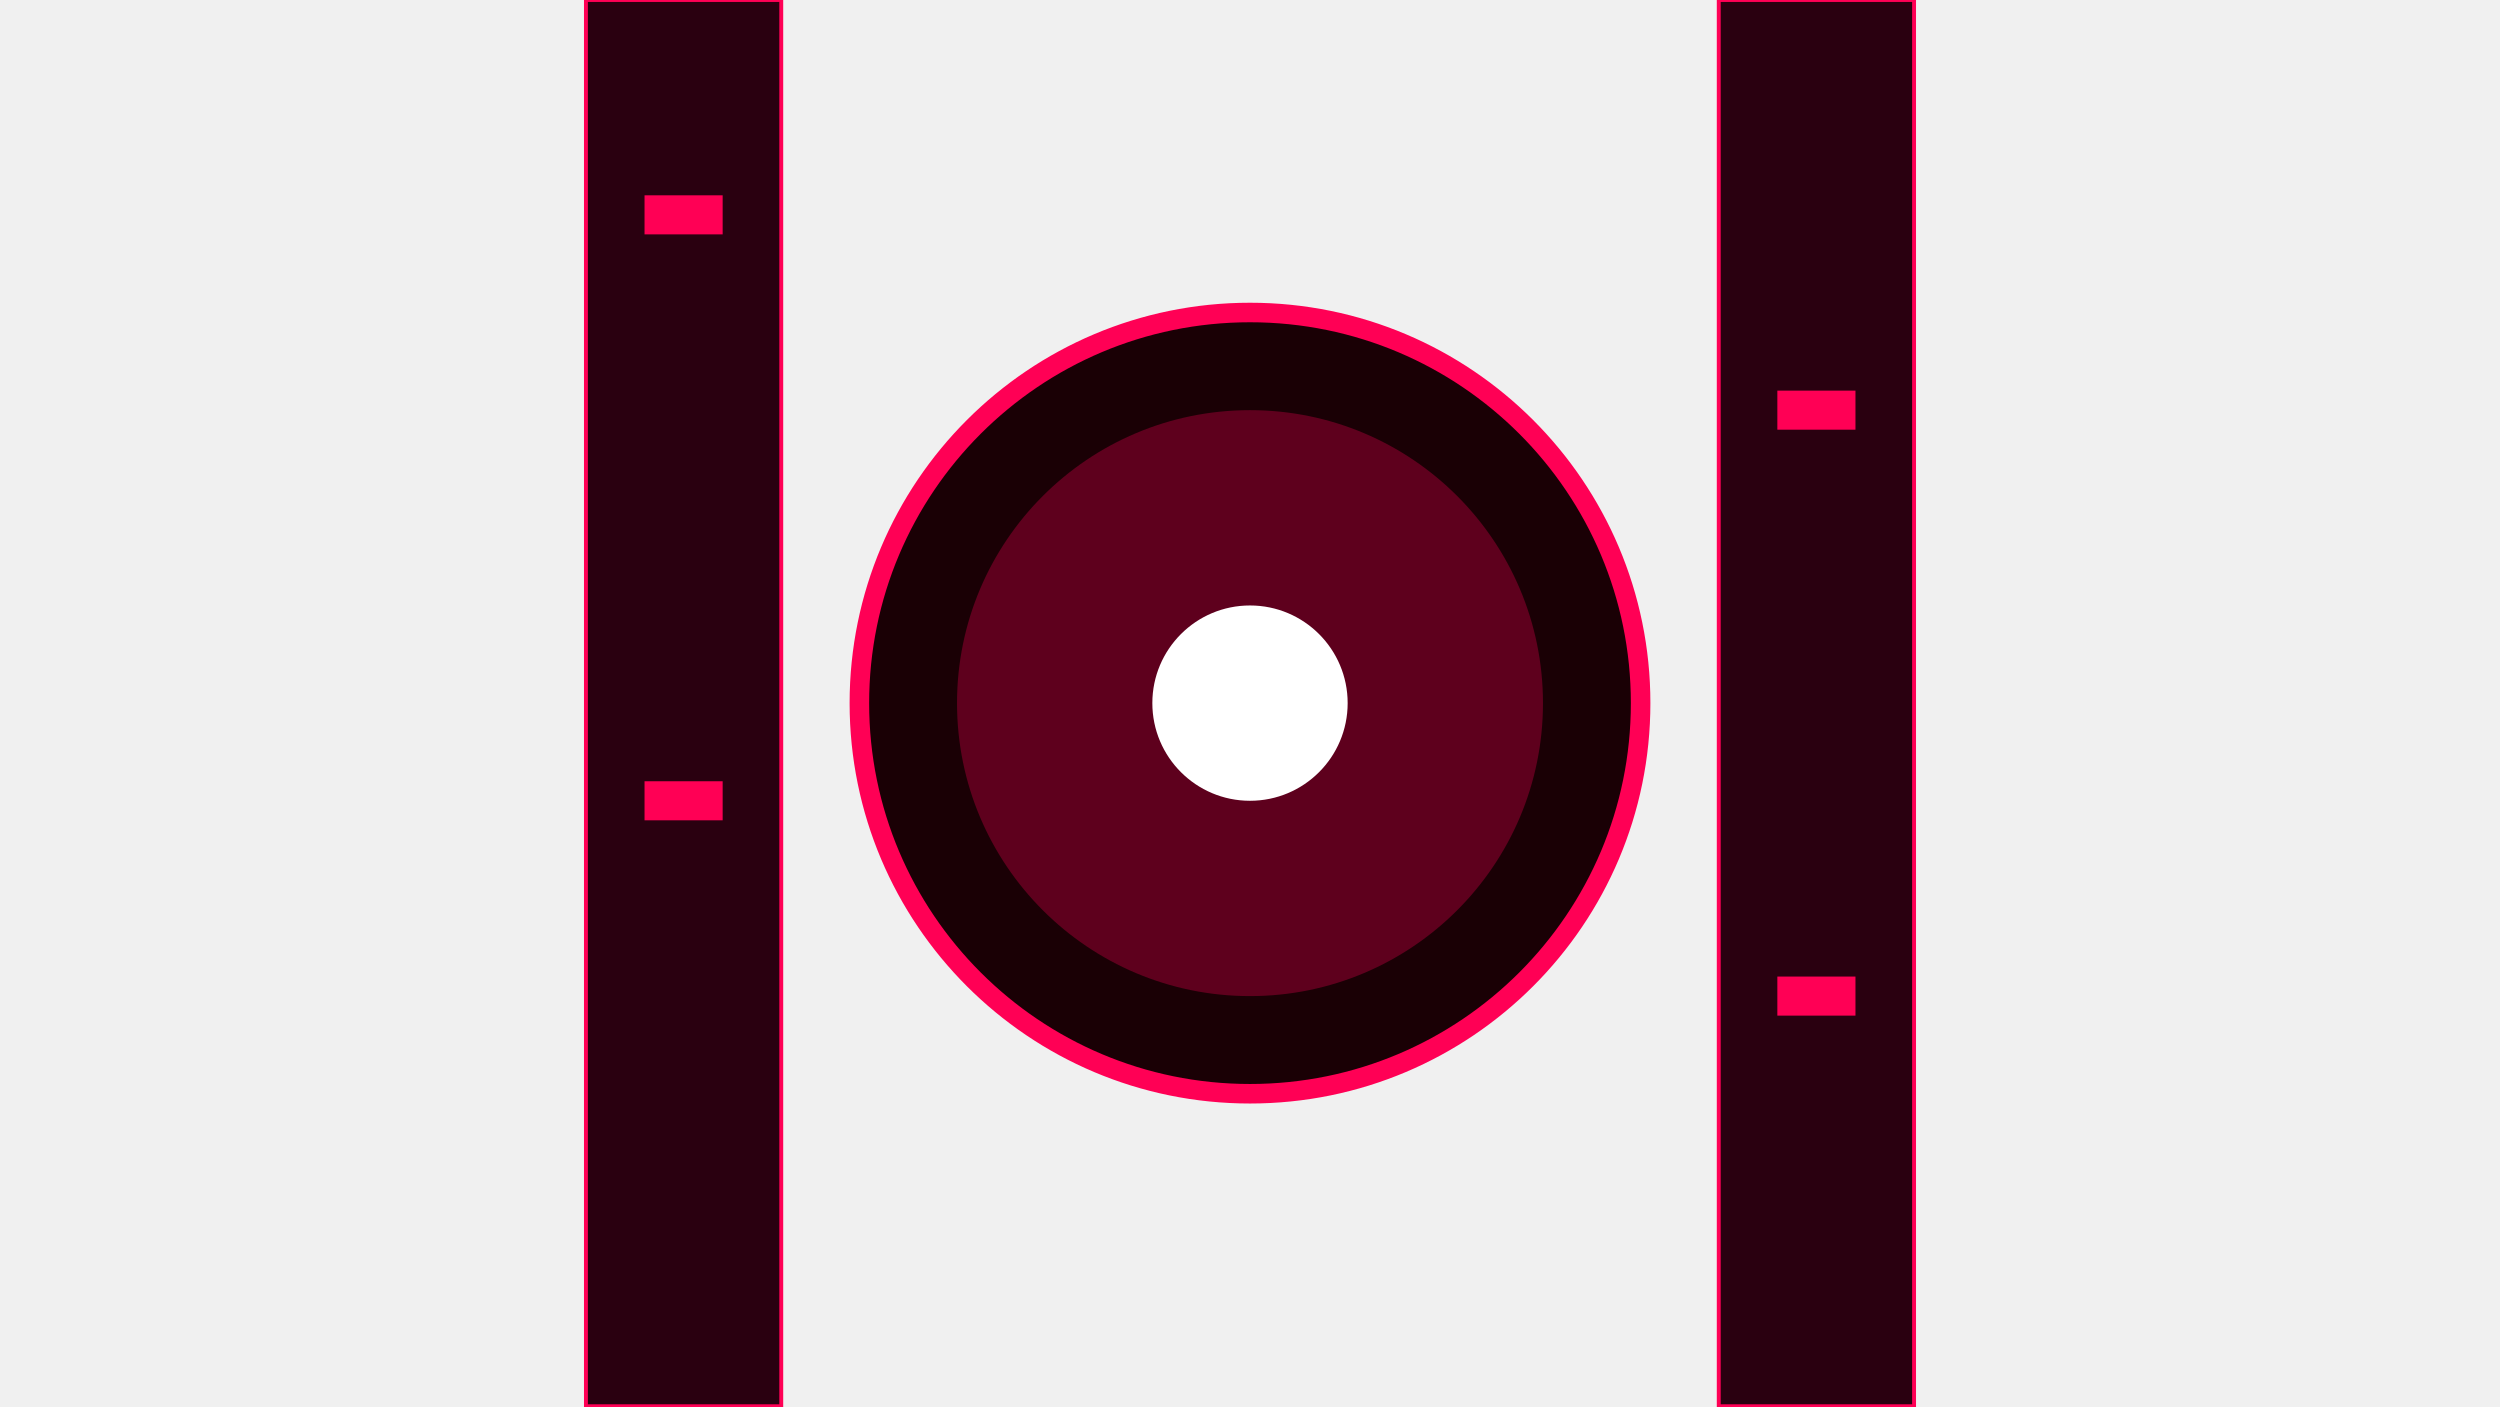
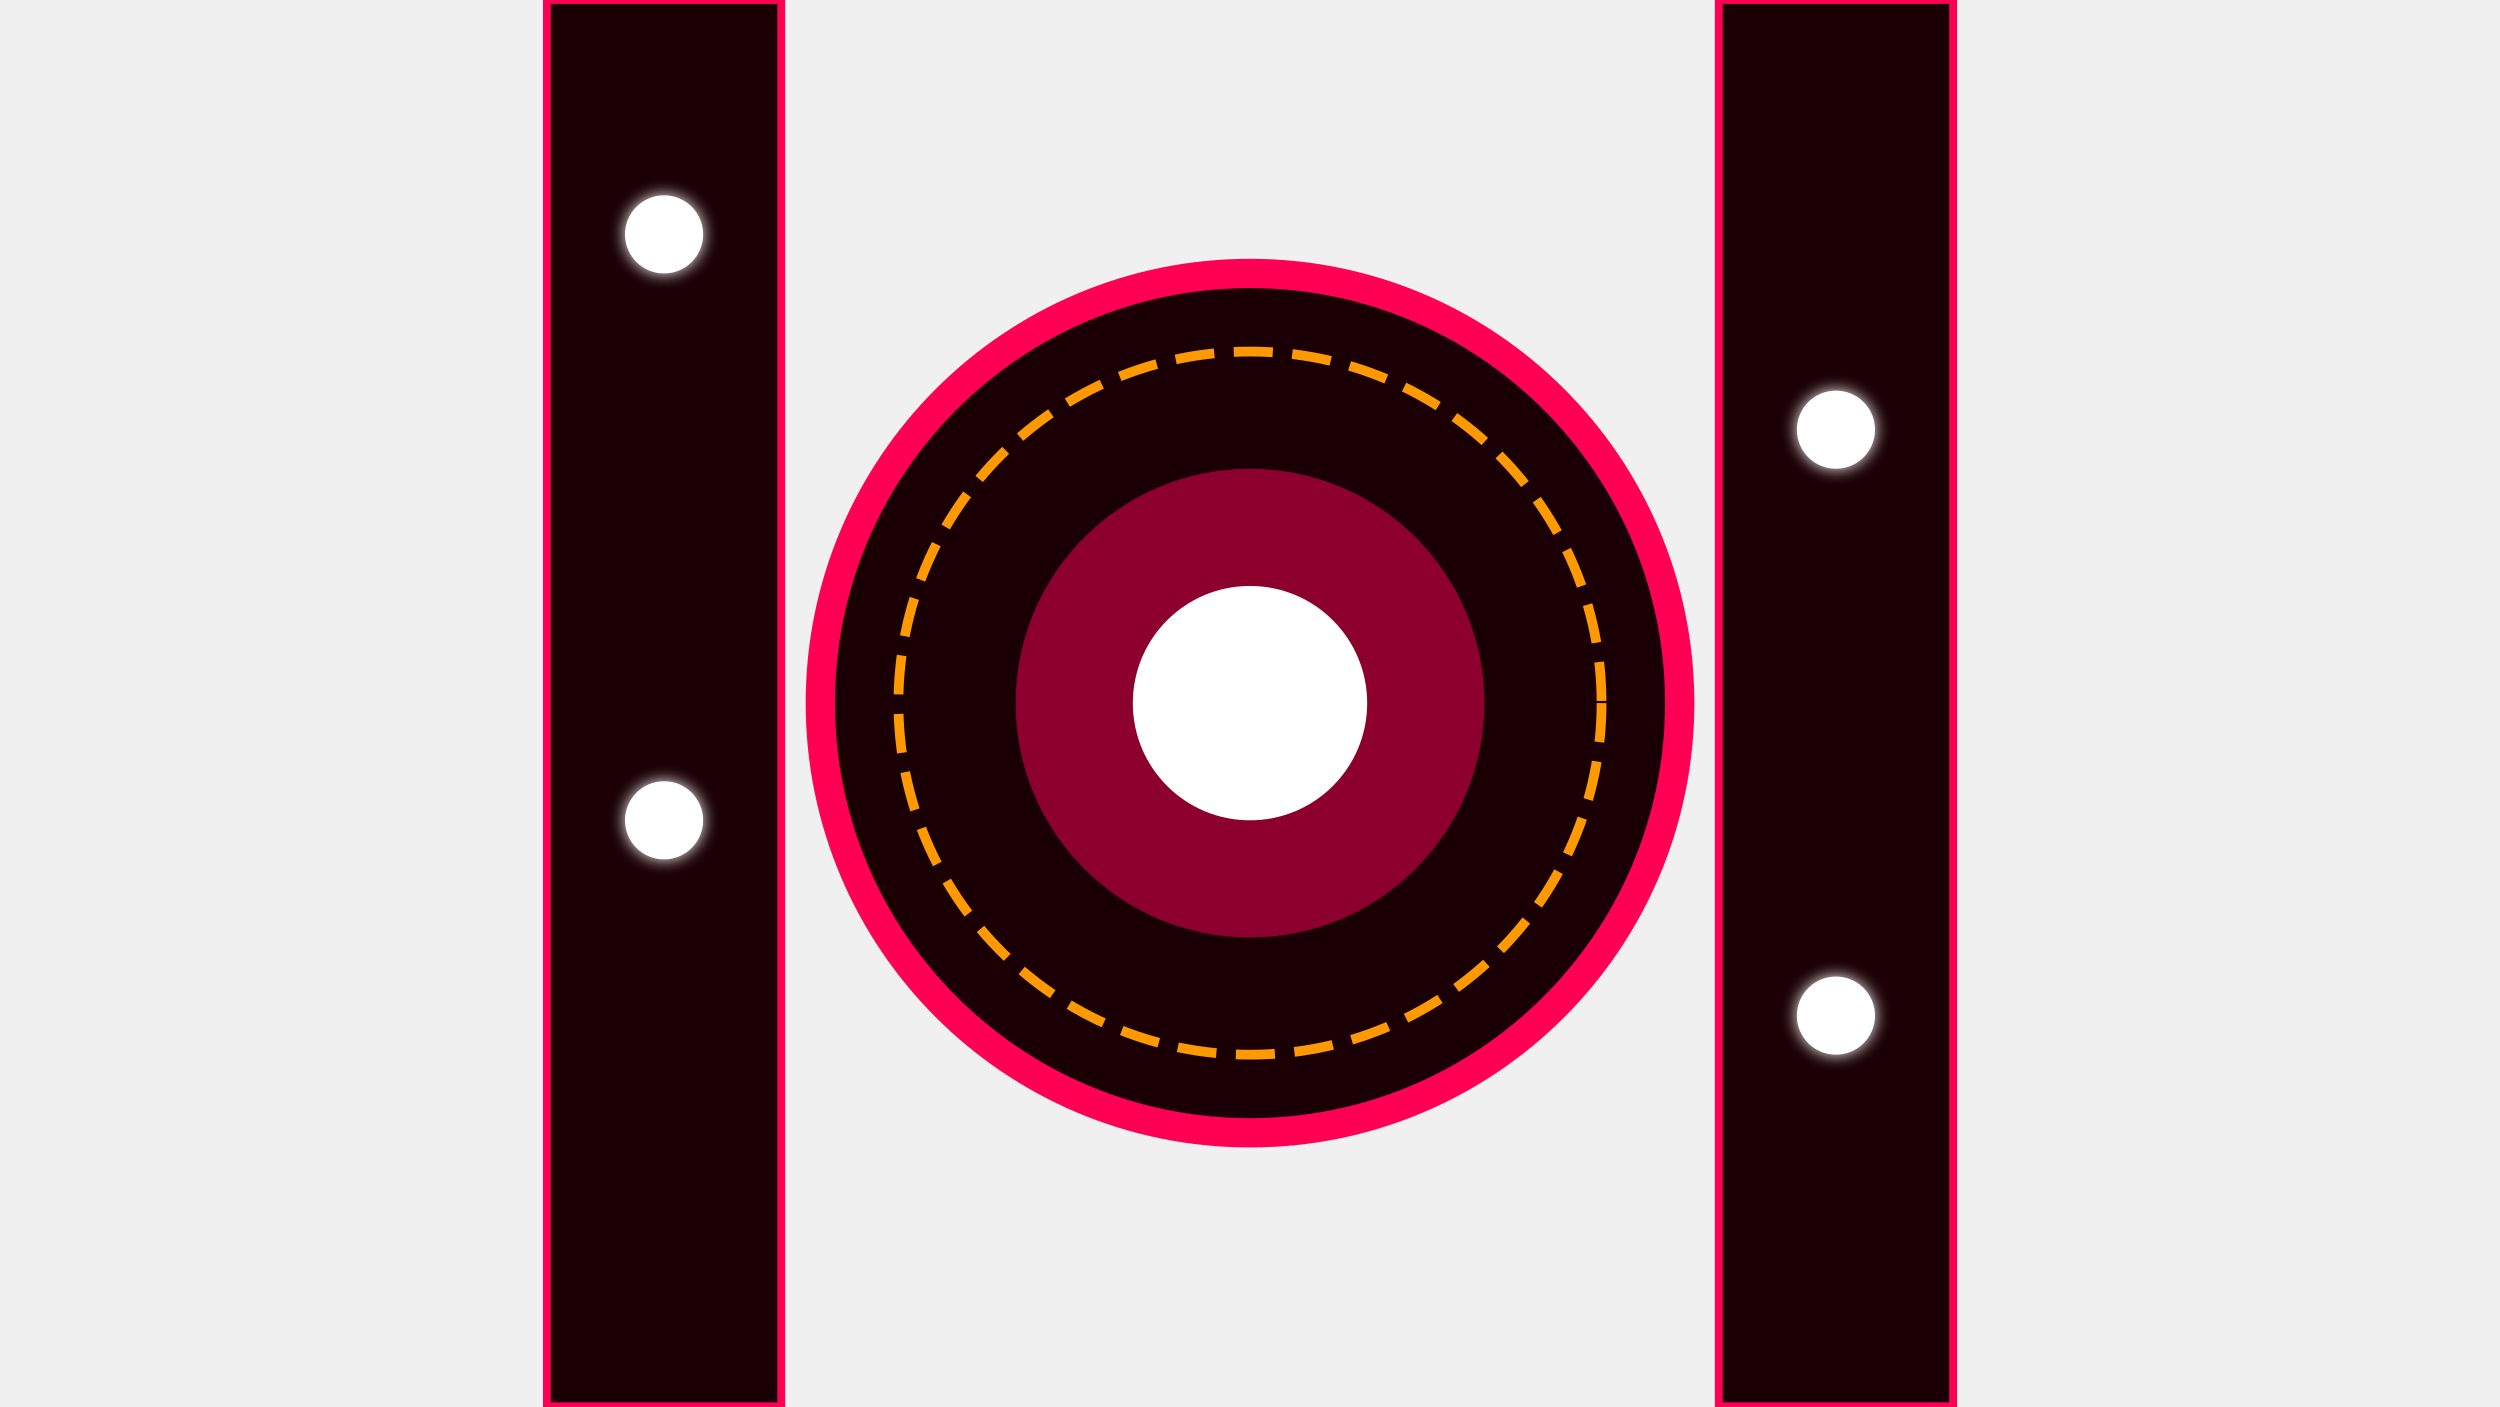
<svg xmlns="http://www.w3.org/2000/svg" viewBox="0 0 1280 720" width="1280" height="720">
-   <g fill="#2a0010" stroke="#ff0055" stroke-width="2">
-     <rect x="300" y="0" width="100" height="720" />
-     <rect x="880" y="0" width="100" height="720" />
+   <defs>
+     <filter id="bgGlow" x="-50%" y="-50%" width="200%" height="200%">
+       <feGaussianBlur stdDeviation="4" result="blur" />
+       <feComposite in="SourceGraphic" in2="blur" operator="over" />
+     </filter>
+     <pattern id="grid" width="40" height="40" patternUnits="userSpaceOnUse">
+       <path d="M 40 0 L 0 0 0 40" fill="none" stroke="#00ffff" stroke-width="0.5" opacity="0.15" />
+     </pattern>
+     <linearGradient id="bgFade" x1="0%" y1="0%" x2="0%" y2="100%">
+       <stop offset="0%" stop-color="#05050a" />
+       <stop offset="50%" stop-color="#151025" />
+       <stop offset="100%" stop-color="#2a1b40" />
+     </linearGradient>
+   </defs>
+   <g fill="#1a0005" stroke="#ff0055" stroke-width="4">
+     <rect x="280" y="0" width="120" height="720" />
+     <rect x="880" y="0" width="120" height="720" />
  </g>
-   <circle cx="640" cy="360" r="200" fill="#1a0005" stroke="#ff0055" stroke-width="10" />
-   <circle cx="640" cy="360" r="150" fill="#ff0055" opacity="0.3" filter="url(#heavyGlow)" />
-   <circle cx="640" cy="360" r="50" fill="#ffffff" filter="url(#heavyGlow)" />
-   <g fill="#ff0055">
-     <rect x="330" y="100" width="40" height="20" filter="url(#glow)" />
-     <rect x="330" y="400" width="40" height="20" filter="url(#glow)" />
-     <rect x="910" y="200" width="40" height="20" filter="url(#glow)" />
-     <rect x="910" y="500" width="40" height="20" filter="url(#glow)" />
+   <circle cx="640" cy="360" r="220" fill="#1a0005" stroke="#ff0055" stroke-width="15" />
+   <circle cx="640" cy="360" r="180" fill="none" stroke="#ff9900" stroke-width="5" stroke-dasharray="20 10" />
+   <circle cx="640" cy="360" r="120" fill="#ff0055" filter="url(#heavyGlow)" opacity="0.5" />
+   <circle cx="640" cy="360" r="60" fill="#ffffff" filter="url(#heavyGlow)" />
+   <g fill="#ffffff" filter="url(#bgGlow)">
+     <rect x="320" y="100" width="40" height="40" rx="20" />
+     <rect x="320" y="400" width="40" height="40" rx="20" />
+     <rect x="920" y="200" width="40" height="40" rx="20" />
+     <rect x="920" y="500" width="40" height="40" rx="20" />
  </g>
</svg>
